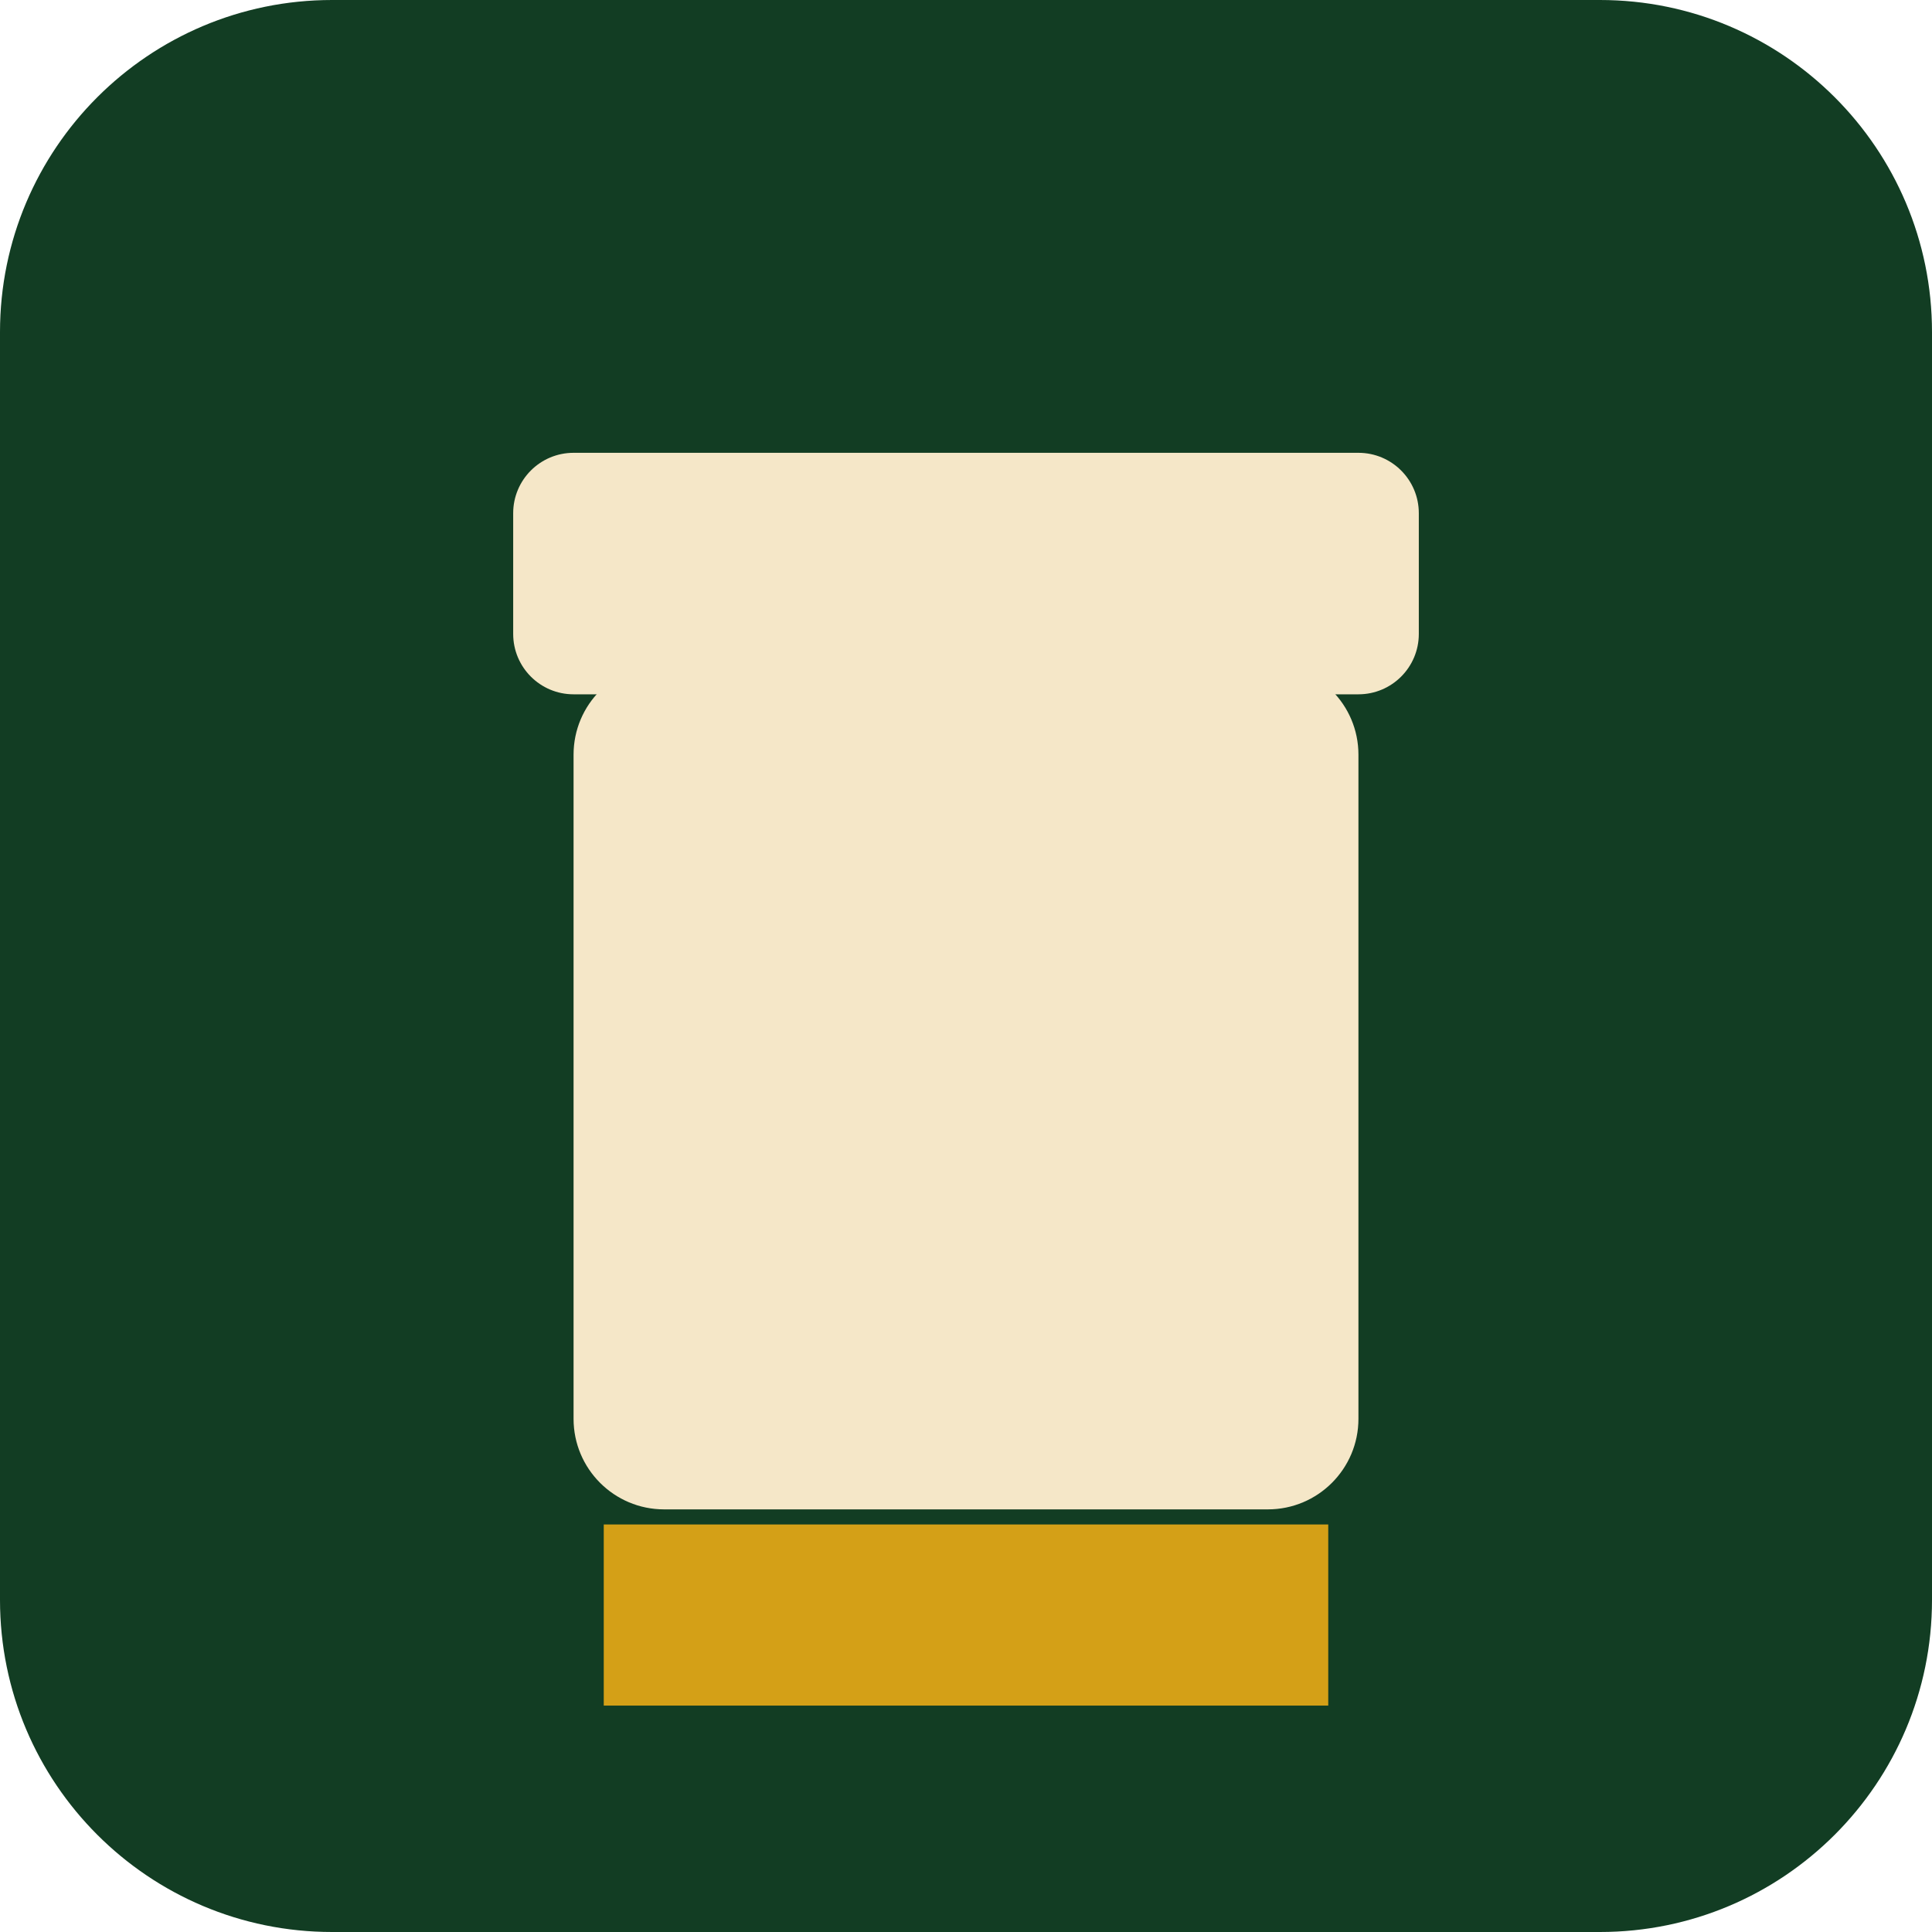
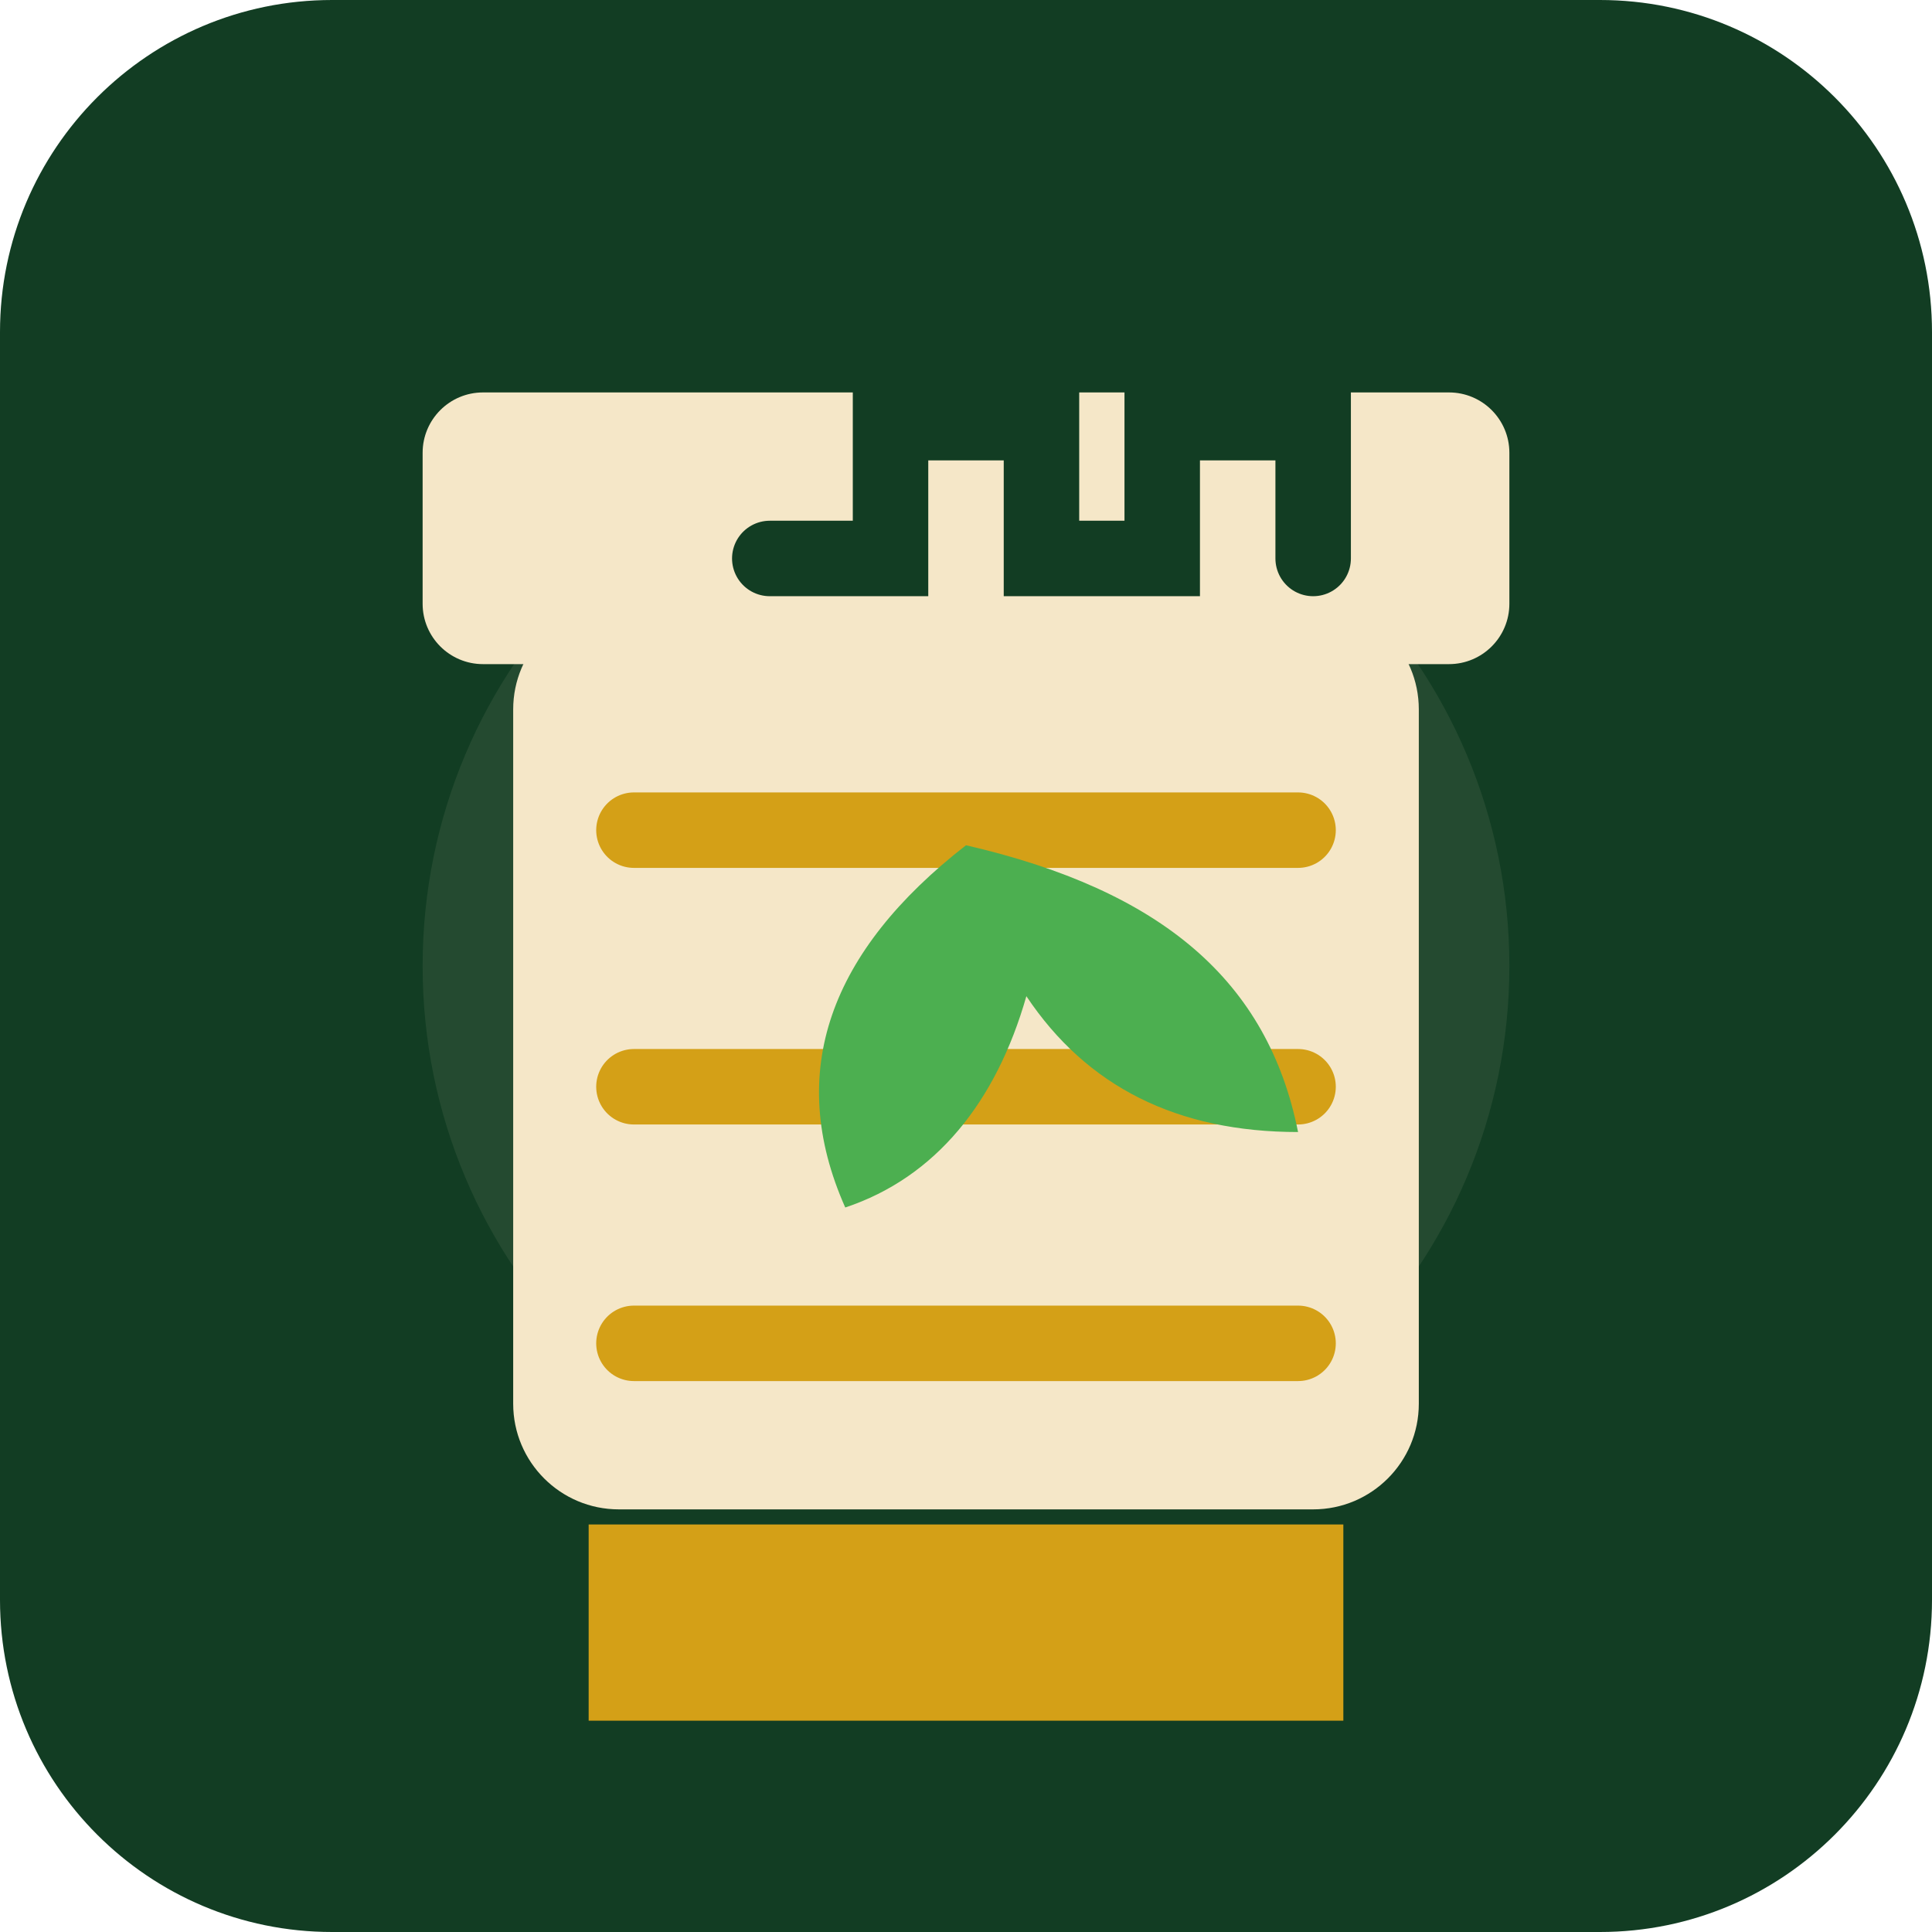
<svg xmlns="http://www.w3.org/2000/svg" viewBox="0 0 128 128">
  <rect width="128" height="128" rx="22" fill="#123D23" />
-   <rect x="38" y="44" width="52" height="56" rx="6" fill="#F5E7C8" />
-   <rect x="34" y="30" width="60" height="16" rx="4" fill="#F5E7C8" />
-   <rect x="40" y="101" width="48" height="12" fill="#D4A017" />
+   <circle cx="64" cy="64" r="36" fill="#F5E7C8" opacity=".08" />
+   <rect x="34" y="40" width="60" height="60" rx="7" fill="#F5E7C8" />
+   <rect x="28" y="26" width="72" height="18" rx="4" fill="#F5E7C8" />
+   <rect x="39" y="101" width="50" height="13" fill="#D4A017" />
+   <path d="M42 55h44M42 72h44M42 89h44" stroke="#D4A017" stroke-width="5" stroke-linecap="round" />
+   <path d="M51 37h8v-9h10v9h8v-9h10v9" fill="none" stroke="#123D23" stroke-width="5" stroke-linecap="round" />
+   <path d="M64 56c-9 7-12 15-8 24 6-2 10-7 12-14 4 6 10 9 18 9-2-10-9-16-22-19Z" fill="#4CAF50" />
</svg>
